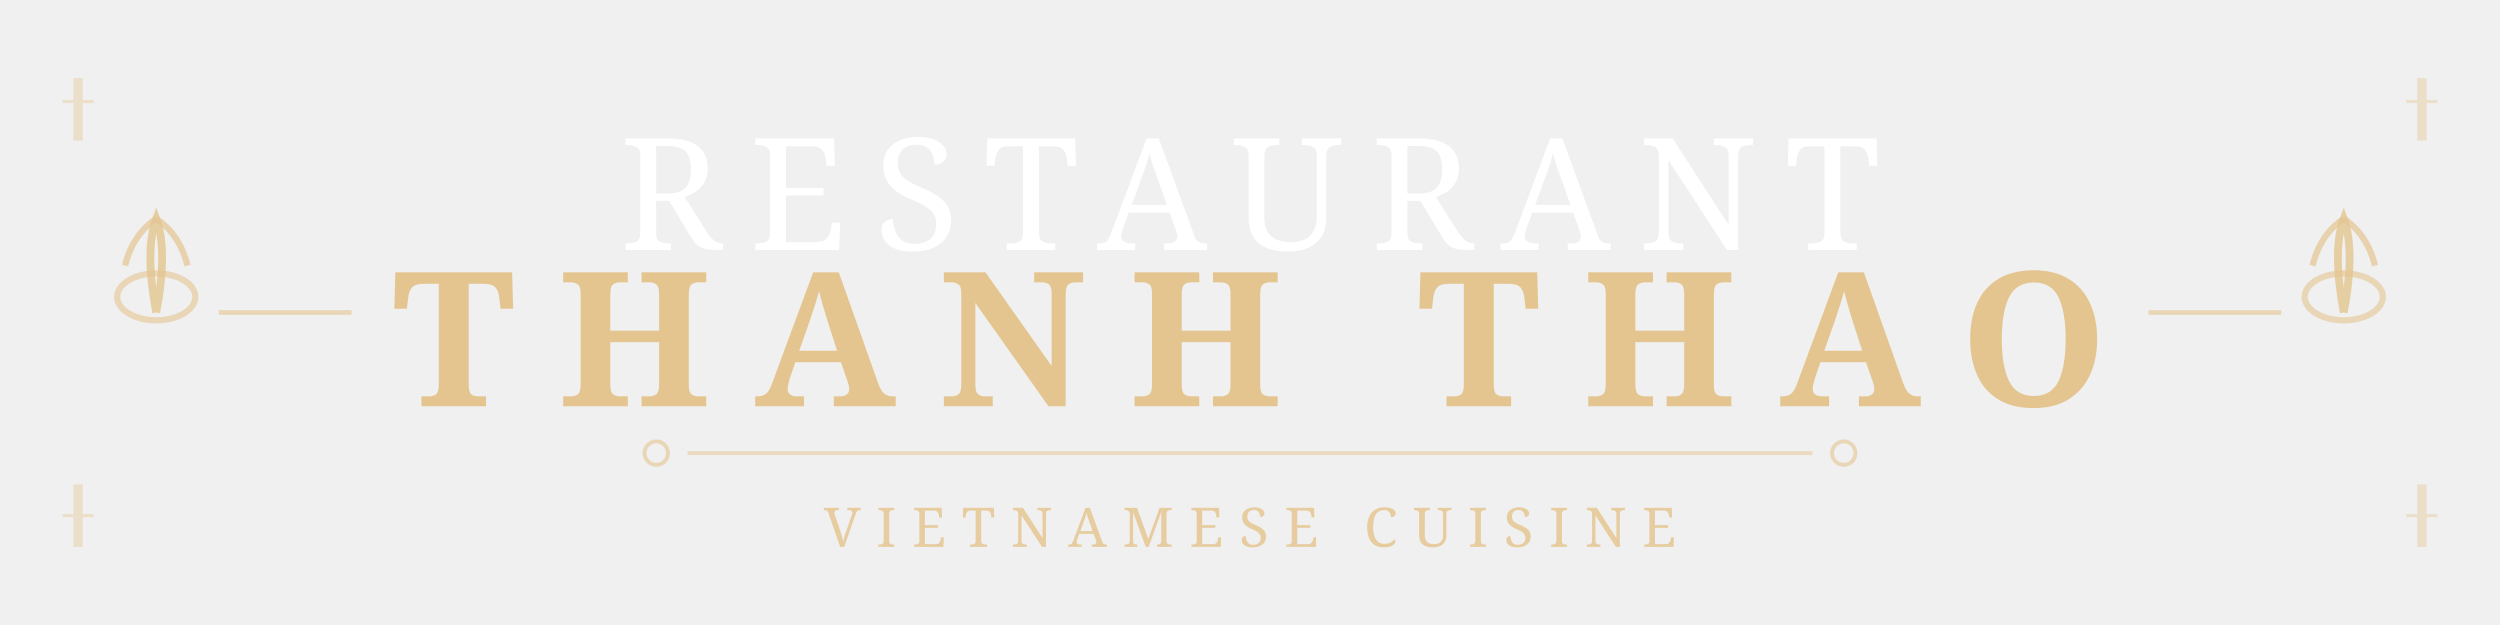
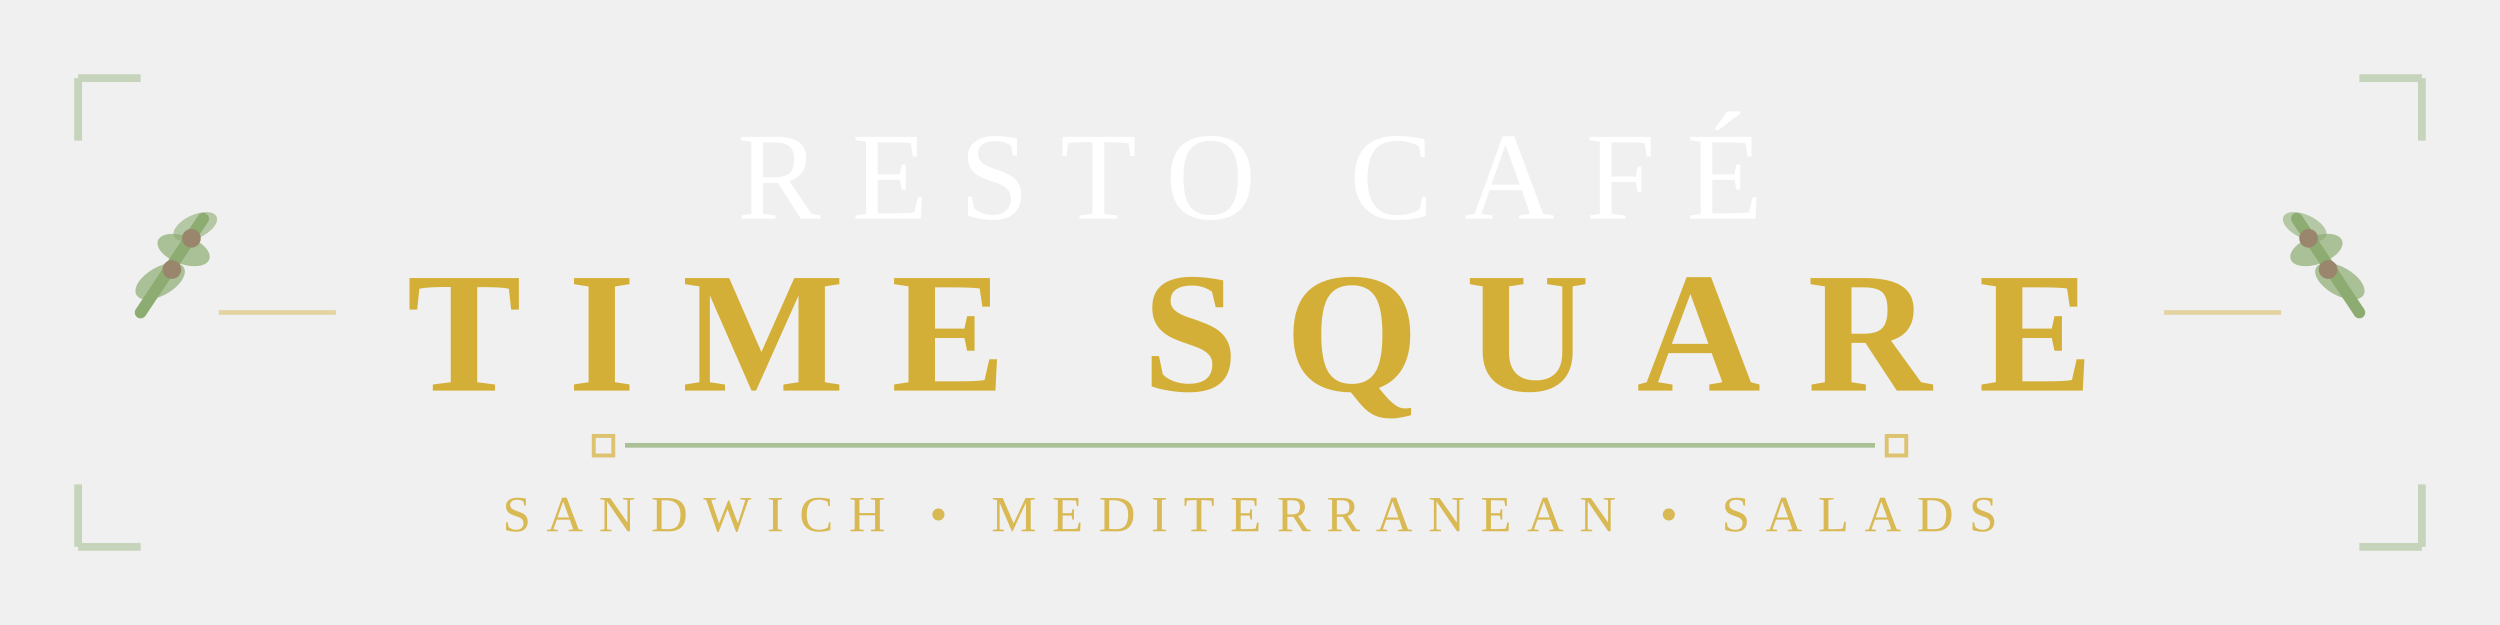
<svg xmlns="http://www.w3.org/2000/svg" width="320" height="80" viewBox="0 0 320 80" fill="none">
-   <g transform="translate(20, 40)">
-     <path d="M 0 0 Q -1.5 -8 0 -12 Q 1.5 -8 0 0" stroke="#E4C590" stroke-width="1" fill="none" opacity="0.8" />
-     <path d="M -4 -6 Q -3 -10 0 -12" stroke="#E4C590" stroke-width="0.8" fill="none" opacity="0.7" />
-     <path d="M 4 -6 Q 3 -10 0 -12" stroke="#E4C590" stroke-width="0.8" fill="none" opacity="0.7" />
-     <ellipse cx="0" cy="-2" rx="5" ry="3" stroke="#E4C590" stroke-width="0.8" fill="none" opacity="0.6" />
-     <line x1="8" y1="0" x2="25" y2="0" stroke="#E4C590" stroke-width="0.6" opacity="0.6" />
+   <rect width="320" height="80" fill="transparent" />
+   <g transform="translate(18, 40)" opacity="0.85">
+     <path d="M 0 0 Q 4 -6 8 -12" stroke="#7BA05B" stroke-width="1.5" fill="none" stroke-linecap="round" />
+     <ellipse cx="2.5" cy="-4" rx="3.5" ry="1.8" fill="#7BA05B" opacity="0.7" transform="rotate(-30 2.5 -4)" />
+     <ellipse cx="5.5" cy="-8" rx="3.5" ry="1.8" fill="#7BA05B" opacity="0.7" transform="rotate(20 5.5 -8)" />
+     <ellipse cx="7" cy="-11" rx="3" ry="1.5" fill="#7BA05B" opacity="0.6" transform="rotate(-25 7 -11)" />
+     <circle cx="4" cy="-5.5" r="1.2" fill="#8B7355" />
+     <circle cx="6.5" cy="-9.5" r="1.2" fill="#8B7355" />
+     <line x1="10" y1="0" x2="25" y2="0" stroke="#D4AF37" stroke-width="0.6" opacity="0.5" />
  </g>
-   <text x="160" y="32" font-family="Georgia, serif" font-size="20" font-weight="500" fill="#FFFFFF" text-anchor="middle" letter-spacing="3.5">
-     RESTAURANT
+   <text x="160" y="28" font-family="'Georgia', 'Times New Roman', serif" font-size="16" font-weight="500" fill="#FFFFFF" text-anchor="middle" letter-spacing="4">
+     RESTO CAFÉ
  </text>
-   <text x="160" y="52" font-family="Georgia, serif" font-size="24" font-weight="600" fill="#E4C590" text-anchor="middle" letter-spacing="5.5">
-     THANH THAO
+   <text x="160" y="50" font-family="'Georgia', 'Times New Roman', serif" font-size="22" font-weight="700" fill="#D4AF37" text-anchor="middle" letter-spacing="6">
+     TIME SQUARE
  </text>
-   <g transform="translate(160, 58)">
-     <line x1="-72" y1="0" x2="72" y2="0" stroke="#E4C590" stroke-width="0.5" opacity="0.5" />
-     <circle cx="-76" cy="0" r="1.5" fill="none" stroke="#E4C590" stroke-width="0.5" opacity="0.6" />
-     <circle cx="76" cy="0" r="1.5" fill="none" stroke="#E4C590" stroke-width="0.5" opacity="0.6" />
+   <g transform="translate(160, 57)">
+     <line x1="-80" y1="0" x2="80" y2="0" stroke="#7BA05B" stroke-width="0.6" opacity="0.6" />
+     <rect x="-84" y="-1.2" width="2.5" height="2.5" fill="none" stroke="#D4AF37" stroke-width="0.5" opacity="0.7" />
+     <rect x="81.5" y="-1.2" width="2.5" height="2.5" fill="none" stroke="#D4AF37" stroke-width="0.5" opacity="0.7" />
  </g>
-   <g transform="translate(300, 40) scale(-1, 1)">
-     <path d="M 0 0 Q -1.5 -8 0 -12 Q 1.5 -8 0 0" stroke="#E4C590" stroke-width="1" fill="none" opacity="0.8" />
-     <path d="M -4 -6 Q -3 -10 0 -12" stroke="#E4C590" stroke-width="0.8" fill="none" opacity="0.7" />
-     <path d="M 4 -6 Q 3 -10 0 -12" stroke="#E4C590" stroke-width="0.8" fill="none" opacity="0.7" />
-     <ellipse cx="0" cy="-2" rx="5" ry="3" stroke="#E4C590" stroke-width="0.8" fill="none" opacity="0.6" />
-     <line x1="8" y1="0" x2="25" y2="0" stroke="#E4C590" stroke-width="0.6" opacity="0.6" />
+   <g transform="translate(302, 40) scale(-1, 1)" opacity="0.85">
+     <path d="M 0 0 Q 4 -6 8 -12" stroke="#7BA05B" stroke-width="1.5" fill="none" stroke-linecap="round" />
+     <ellipse cx="2.5" cy="-4" rx="3.5" ry="1.8" fill="#7BA05B" opacity="0.7" transform="rotate(-30 2.5 -4)" />
+     <ellipse cx="5.5" cy="-8" rx="3.5" ry="1.8" fill="#7BA05B" opacity="0.7" transform="rotate(20 5.5 -8)" />
+     <ellipse cx="7" cy="-11" rx="3" ry="1.5" fill="#7BA05B" opacity="0.6" transform="rotate(-25 7 -11)" />
+     <circle cx="4" cy="-5.5" r="1.2" fill="#8B7355" />
+     <circle cx="6.5" cy="-9.5" r="1.2" fill="#8B7355" />
+     <line x1="10" y1="0" x2="25" y2="0" stroke="#D4AF37" stroke-width="0.6" opacity="0.5" />
  </g>
-   <text x="160" y="70" font-family="Georgia, serif" font-size="7" font-weight="300" fill="#E4C590" text-anchor="middle" letter-spacing="2" opacity="0.85">
-     VIETNAMESE CUISINE
+   <text x="160" y="68" font-family="'Georgia', 'Times New Roman', serif" font-size="6.5" font-weight="300" fill="#D4AF37" text-anchor="middle" letter-spacing="2" opacity="0.85">
+     SANDWICH • MEDITERRANEAN • SALADS
  </text>
-   <g opacity="0.4">
-     <line x1="10" y1="10" x2="10" y2="18" stroke="#E4C590" stroke-width="1.2" />
-     <line x1="8" y1="13" x2="12" y2="13" stroke="#E4C590" stroke-width="0.4" />
-     <line x1="310" y1="10" x2="310" y2="18" stroke="#E4C590" stroke-width="1.2" />
-     <line x1="308" y1="13" x2="312" y2="13" stroke="#E4C590" stroke-width="0.4" />
-     <line x1="10" y1="62" x2="10" y2="70" stroke="#E4C590" stroke-width="1.2" />
-     <line x1="8" y1="66" x2="12" y2="66" stroke="#E4C590" stroke-width="0.4" />
-     <line x1="310" y1="62" x2="310" y2="70" stroke="#E4C590" stroke-width="1.2" />
-     <line x1="308" y1="66" x2="312" y2="66" stroke="#E4C590" stroke-width="0.4" />
+   <g opacity="0.35">
+     <line x1="10" y1="10" x2="18" y2="10" stroke="#7BA05B" stroke-width="1" />
+     <line x1="10" y1="10" x2="10" y2="18" stroke="#7BA05B" stroke-width="1" />
+     <line x1="302" y1="10" x2="310" y2="10" stroke="#7BA05B" stroke-width="1" />
+     <line x1="310" y1="10" x2="310" y2="18" stroke="#7BA05B" stroke-width="1" />
+     <line x1="10" y1="70" x2="18" y2="70" stroke="#7BA05B" stroke-width="1" />
+     <line x1="10" y1="62" x2="10" y2="70" stroke="#7BA05B" stroke-width="1" />
+     <line x1="302" y1="70" x2="310" y2="70" stroke="#7BA05B" stroke-width="1" />
+     <line x1="310" y1="62" x2="310" y2="70" stroke="#7BA05B" stroke-width="1" />
  </g>
</svg>
